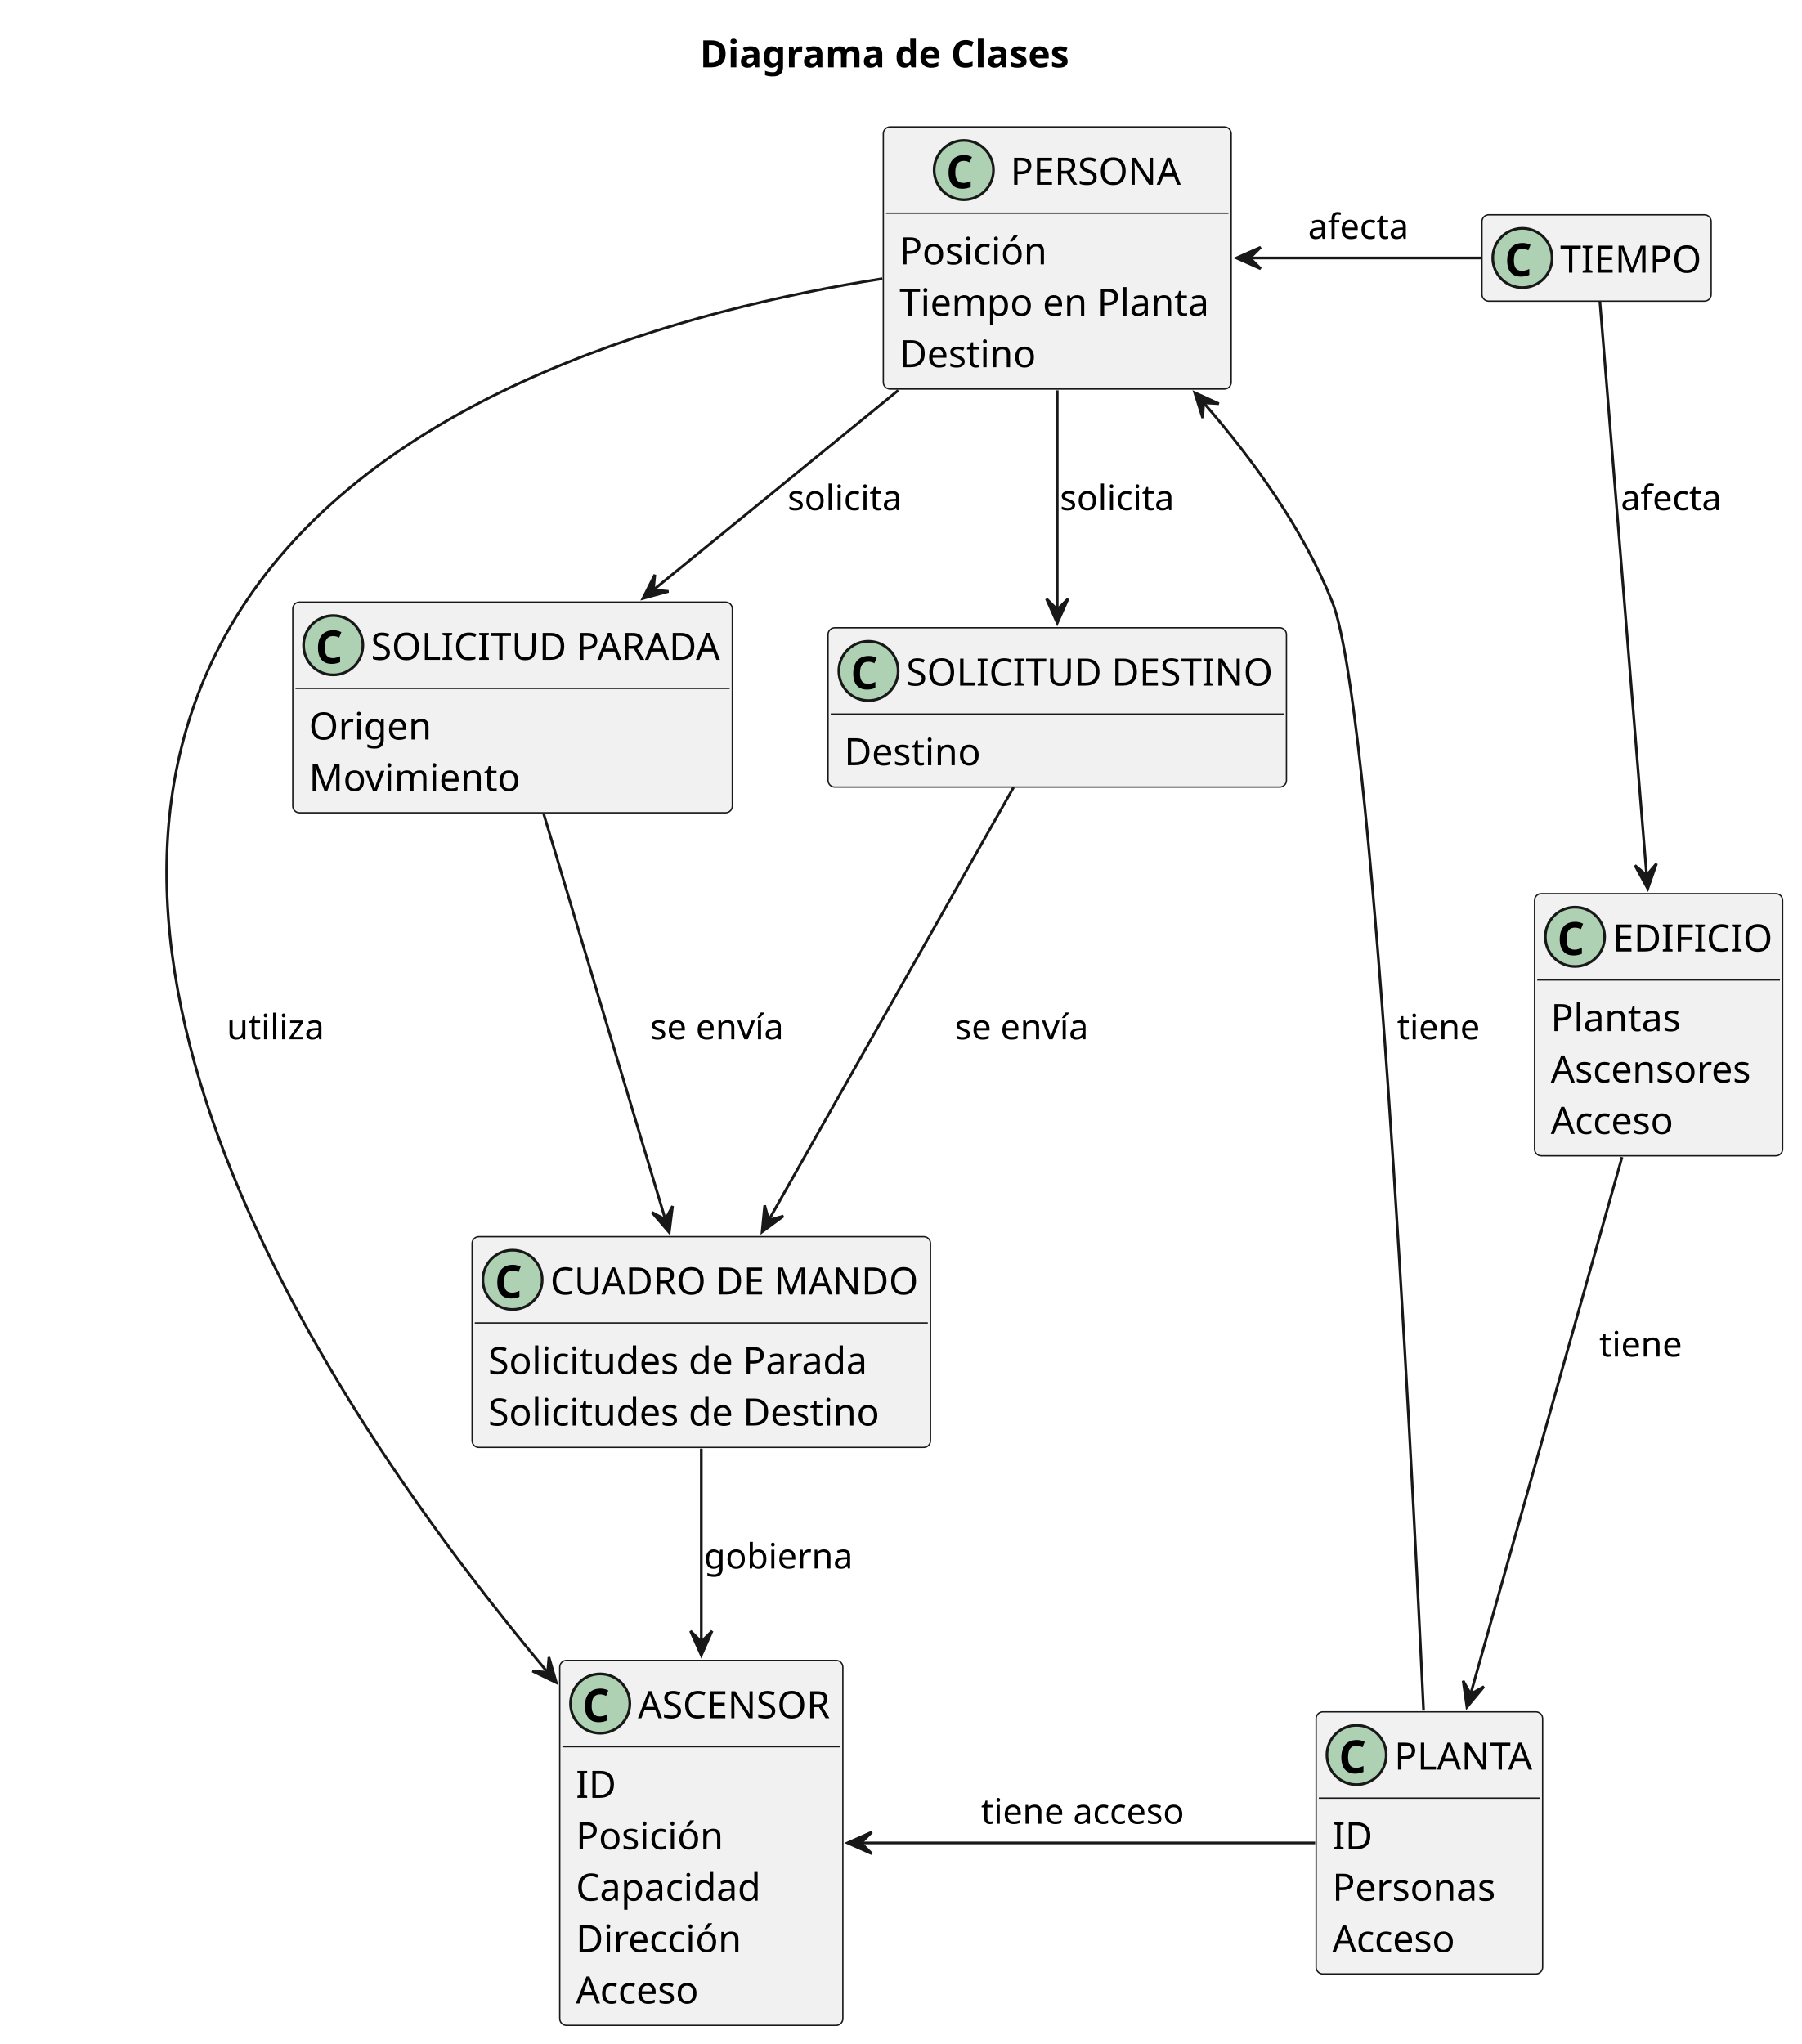
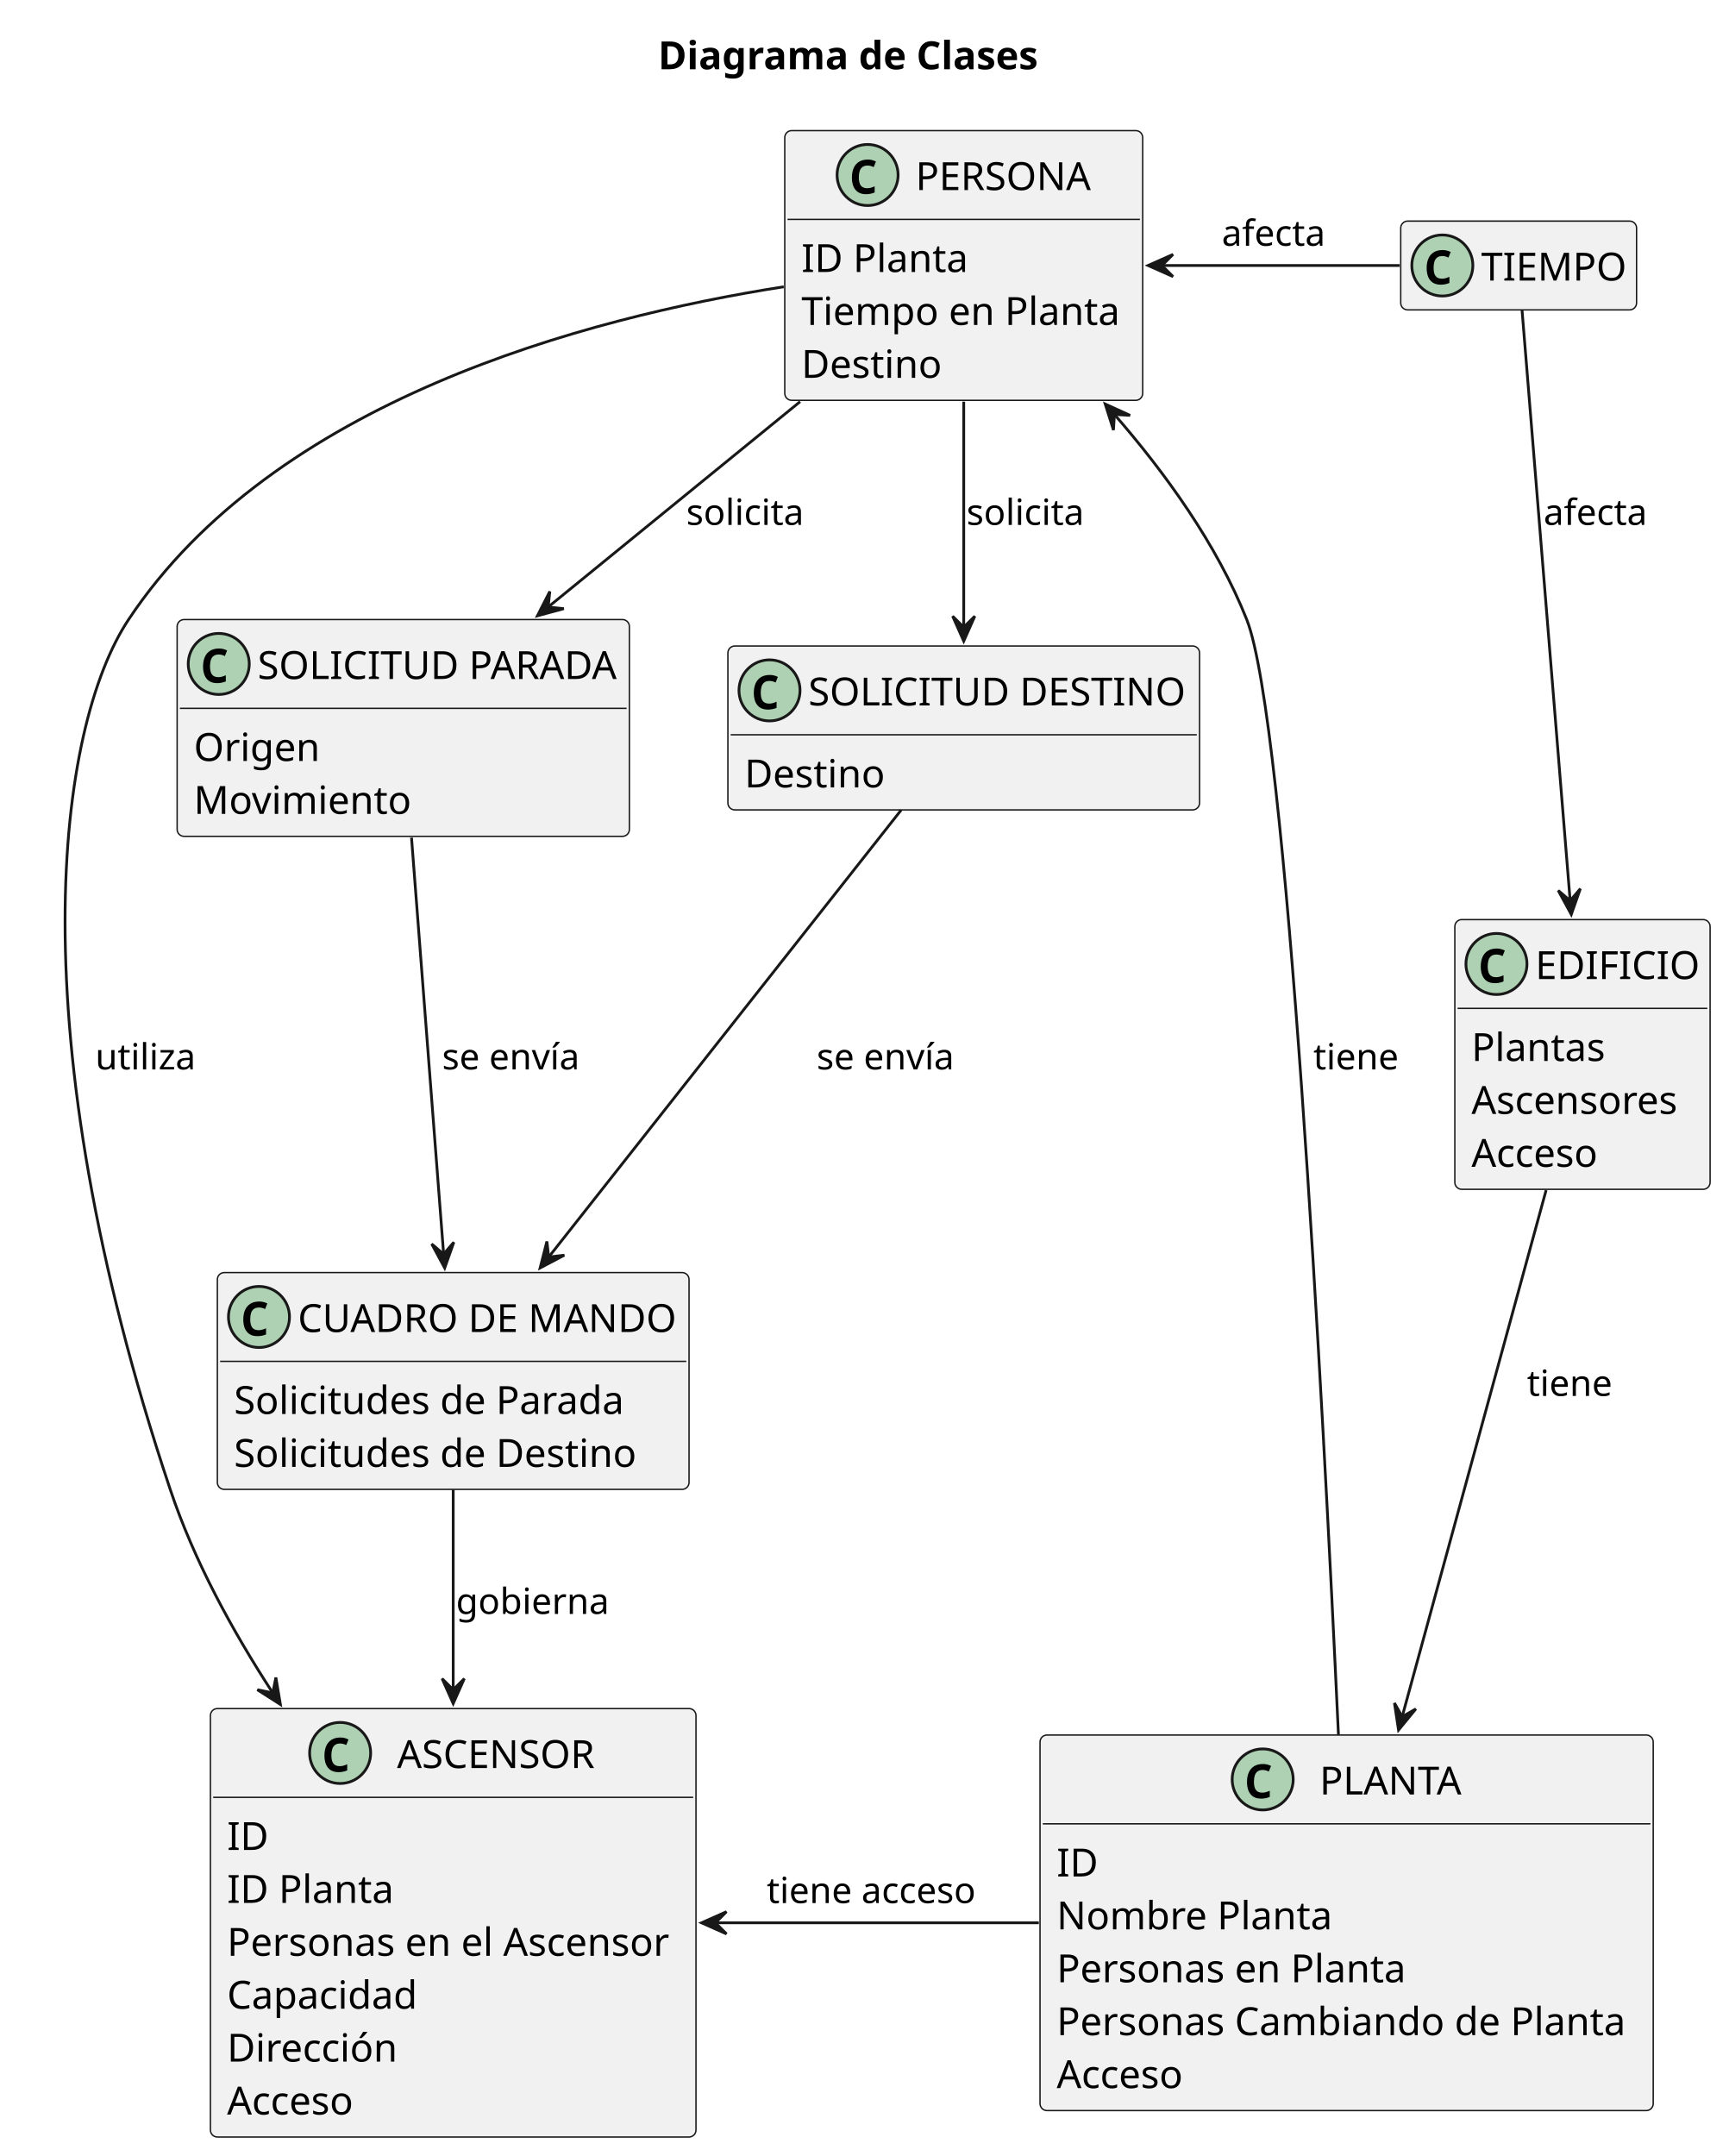
- <svg xmlns="http://www.w3.org/2000/svg" contentStyleType="text/css" height="758px" preserveAspectRatio="none" style="width:668px;height:758px;background:#FFFFFF;" version="1.1" viewBox="0 0 668 758" width="668px" zoomAndPan="magnify">
+ <svg xmlns="http://www.w3.org/2000/svg" contentStyleType="text/css" height="777px" preserveAspectRatio="none" style="width:623px;height:777px;background:#FFFFFF;" version="1.1" viewBox="0 0 623 777" width="623px" zoomAndPan="magnify">
  <defs />
  <g>
-     <rect fill="none" height="29.068" id="_title" style="stroke:none;stroke-width:1.0;" width="145" x="254.535" y="5" />
-     <text fill="#000000" font-family="sans-serif" font-size="14" font-weight="bold" lengthAdjust="spacing" textLength="135" x="259.535" y="24.966">Diagrama de Clases</text>
+     <rect fill="none" height="29.068" id="_title" style="stroke:none;stroke-width:1.0;" width="145" x="232.17" y="5" />
+     <text fill="#000000" font-family="sans-serif" font-size="14" font-weight="bold" lengthAdjust="spacing" textLength="135" x="237.17" y="24.966">Diagrama de Clases</text>
    <g id="elem_ASCENSOR">
-       <rect codeLine="10" fill="#F1F1F1" height="135.34" id="ASCENSOR" rx="2.5" ry="2.5" style="stroke:#181818;stroke-width:0.5;" width="105" x="207.57" y="615.748" />
-       <ellipse cx="222.57" cy="631.748" fill="#ADD1B2" rx="11" ry="11" style="stroke:#181818;stroke-width:1.0;" />
-       <path d="M222.039,638.67 Q220.289,638.67 219.148,637.935 Q218.023,637.185 217.461,635.842 Q216.914,634.482 216.914,632.685 Q216.914,630.654 217.57,629.201 Q218.226,627.748 219.507,626.967 Q220.789,626.185 222.664,626.185 Q223.554,626.185 224.226,626.373 Q224.898,626.545 225.586,626.889 L224.773,628.904 Q224.148,628.592 223.601,628.467 Q223.07,628.342 222.586,628.342 Q221.414,628.342 220.711,628.873 Q220.007,629.404 219.711,630.357 Q219.414,631.31 219.414,632.576 Q219.414,634.592 220.132,635.56 Q220.851,636.514 222.445,636.514 Q223.039,636.514 223.664,636.357 Q224.289,636.201 225.117,635.826 L225.117,638.045 Q224.382,638.357 223.586,638.514 Q222.804,638.67 222.039,638.67 Z " fill="#000000" />
-       <text fill="#000000" font-family="sans-serif" font-size="14" lengthAdjust="spacing" textLength="73" x="236.57" y="637.18">ASCENSOR</text>
-       <line style="stroke:#181818;stroke-width:0.5;" x1="208.57" x2="311.57" y1="647.748" y2="647.748" />
-       <text fill="#000000" font-family="sans-serif" font-size="14" lengthAdjust="spacing" textLength="15" x="213.57" y="666.714">ID</text>
-       <text fill="#000000" font-family="sans-serif" font-size="14" lengthAdjust="spacing" textLength="55" x="213.57" y="685.782">Posición</text>
-       <text fill="#000000" font-family="sans-serif" font-size="14" lengthAdjust="spacing" textLength="71" x="213.57" y="704.85">Capacidad</text>
-       <text fill="#000000" font-family="sans-serif" font-size="14" lengthAdjust="spacing" textLength="63" x="213.57" y="723.918">Dirección</text>
-       <text fill="#000000" font-family="sans-serif" font-size="14" lengthAdjust="spacing" textLength="46" x="213.57" y="742.986">Acceso</text>
+       <rect codeLine="10" fill="#F1F1F1" height="154.407" id="ASCENSOR" rx="2.5" ry="2.5" style="stroke:#181818;stroke-width:0.5;" width="175" x="75.84" y="615.748" />
+       <ellipse cx="122.59" cy="631.748" fill="#ADD1B2" rx="11" ry="11" style="stroke:#181818;stroke-width:1.0;" />
+       <path d="M122.059,638.67 Q120.309,638.67 119.168,637.935 Q118.043,637.185 117.481,635.842 Q116.934,634.482 116.934,632.685 Q116.934,630.654 117.59,629.201 Q118.246,627.748 119.528,626.967 Q120.809,626.185 122.684,626.185 Q123.574,626.185 124.246,626.373 Q124.918,626.545 125.606,626.889 L124.793,628.904 Q124.168,628.592 123.621,628.467 Q123.09,628.342 122.606,628.342 Q121.434,628.342 120.731,628.873 Q120.028,629.404 119.731,630.357 Q119.434,631.31 119.434,632.576 Q119.434,634.592 120.153,635.56 Q120.871,636.514 122.465,636.514 Q123.059,636.514 123.684,636.357 Q124.309,636.201 125.137,635.826 L125.137,638.045 Q124.403,638.357 123.606,638.514 Q122.824,638.67 122.059,638.67 Z " fill="#000000" />
+       <text fill="#000000" font-family="sans-serif" font-size="14" lengthAdjust="spacing" textLength="73" x="143.09" y="637.18">ASCENSOR</text>
+       <line style="stroke:#181818;stroke-width:0.5;" x1="76.84" x2="249.84" y1="647.748" y2="647.748" />
+       <text fill="#000000" font-family="sans-serif" font-size="14" lengthAdjust="spacing" textLength="15" x="81.84" y="666.714">ID</text>
+       <text fill="#000000" font-family="sans-serif" font-size="14" lengthAdjust="spacing" textLength="61" x="81.84" y="685.782">ID Planta</text>
+       <text fill="#000000" font-family="sans-serif" font-size="14" lengthAdjust="spacing" textLength="163" x="81.84" y="704.85">Personas en el Ascensor</text>
+       <text fill="#000000" font-family="sans-serif" font-size="14" lengthAdjust="spacing" textLength="71" x="81.84" y="723.918">Capacidad</text>
+       <text fill="#000000" font-family="sans-serif" font-size="14" lengthAdjust="spacing" textLength="63" x="81.84" y="742.986">Dirección</text>
+       <text fill="#000000" font-family="sans-serif" font-size="14" lengthAdjust="spacing" textLength="46" x="81.84" y="762.053">Acceso</text>
    </g>
    <g id="elem_PERSONA">
-       <rect codeLine="19" fill="#F1F1F1" height="97.204" id="PERSONA" rx="2.5" ry="2.5" style="stroke:#181818;stroke-width:0.5;" width="129" x="327.57" y="47.068" />
-       <ellipse cx="357.42" cy="63.068" fill="#ADD1B2" rx="11" ry="11" style="stroke:#181818;stroke-width:1.0;" />
-       <path d="M356.889,69.99 Q355.139,69.99 353.998,69.255 Q352.873,68.505 352.311,67.162 Q351.764,65.802 351.764,64.005 Q351.764,61.974 352.42,60.521 Q353.076,59.068 354.358,58.287 Q355.639,57.505 357.514,57.505 Q358.404,57.505 359.076,57.693 Q359.748,57.865 360.436,58.209 L359.623,60.224 Q358.998,59.912 358.451,59.787 Q357.92,59.662 357.436,59.662 Q356.264,59.662 355.561,60.193 Q354.858,60.724 354.561,61.677 Q354.264,62.63 354.264,63.896 Q354.264,65.912 354.983,66.88 Q355.701,67.834 357.295,67.834 Q357.889,67.834 358.514,67.677 Q359.139,67.521 359.967,67.146 L359.967,69.365 Q359.233,69.677 358.436,69.834 Q357.654,69.99 356.889,69.99 Z " fill="#000000" />
-       <text fill="#000000" font-family="sans-serif" font-size="14" lengthAdjust="spacing" textLength="64" x="374.72" y="68.5">PERSONA</text>
-       <line style="stroke:#181818;stroke-width:0.5;" x1="328.57" x2="455.57" y1="79.068" y2="79.068" />
-       <text fill="#000000" font-family="sans-serif" font-size="14" lengthAdjust="spacing" textLength="55" x="333.57" y="98.034">Posición</text>
-       <text fill="#000000" font-family="sans-serif" font-size="14" lengthAdjust="spacing" textLength="117" x="333.57" y="117.102">Tiempo en Planta</text>
-       <text fill="#000000" font-family="sans-serif" font-size="14" lengthAdjust="spacing" textLength="51" x="333.57" y="136.17">Destino</text>
+       <rect codeLine="20" fill="#F1F1F1" height="97.204" id="PERSONA" rx="2.5" ry="2.5" style="stroke:#181818;stroke-width:0.5;" width="129" x="282.84" y="47.068" />
+       <ellipse cx="312.69" cy="63.068" fill="#ADD1B2" rx="11" ry="11" style="stroke:#181818;stroke-width:1.0;" />
+       <path d="M312.159,69.99 Q310.409,69.99 309.268,69.255 Q308.143,68.505 307.581,67.162 Q307.034,65.802 307.034,64.005 Q307.034,61.974 307.69,60.521 Q308.346,59.068 309.627,58.287 Q310.909,57.505 312.784,57.505 Q313.674,57.505 314.346,57.693 Q315.018,57.865 315.706,58.209 L314.893,60.224 Q314.268,59.912 313.721,59.787 Q313.19,59.662 312.706,59.662 Q311.534,59.662 310.831,60.193 Q310.127,60.724 309.831,61.677 Q309.534,62.63 309.534,63.896 Q309.534,65.912 310.252,66.88 Q310.971,67.834 312.565,67.834 Q313.159,67.834 313.784,67.677 Q314.409,67.521 315.237,67.146 L315.237,69.365 Q314.502,69.677 313.706,69.834 Q312.924,69.99 312.159,69.99 Z " fill="#000000" />
+       <text fill="#000000" font-family="sans-serif" font-size="14" lengthAdjust="spacing" textLength="64" x="329.99" y="68.5">PERSONA</text>
+       <line style="stroke:#181818;stroke-width:0.5;" x1="283.84" x2="410.84" y1="79.068" y2="79.068" />
+       <text fill="#000000" font-family="sans-serif" font-size="14" lengthAdjust="spacing" textLength="61" x="288.84" y="98.034">ID Planta</text>
+       <text fill="#000000" font-family="sans-serif" font-size="14" lengthAdjust="spacing" textLength="117" x="288.84" y="117.102">Tiempo en Planta</text>
+       <text fill="#000000" font-family="sans-serif" font-size="14" lengthAdjust="spacing" textLength="51" x="288.84" y="136.17">Destino</text>
    </g>
    <g id="elem_CUADRO DE MANDO">
-       <rect codeLine="26" fill="#F1F1F1" height="78.136" id="CUADRO DE MANDO" rx="2.5" ry="2.5" style="stroke:#181818;stroke-width:0.5;" width="170" x="175.07" y="458.608" />
-       <ellipse cx="190.07" cy="474.608" fill="#ADD1B2" rx="11" ry="11" style="stroke:#181818;stroke-width:1.0;" />
-       <path d="M189.539,481.53 Q187.789,481.53 186.648,480.795 Q185.523,480.045 184.961,478.702 Q184.414,477.342 184.414,475.545 Q184.414,473.514 185.07,472.061 Q185.726,470.608 187.007,469.827 Q188.289,469.045 190.164,469.045 Q191.054,469.045 191.726,469.233 Q192.398,469.405 193.086,469.748 L192.273,471.764 Q191.648,471.452 191.101,471.327 Q190.57,471.202 190.086,471.202 Q188.914,471.202 188.211,471.733 Q187.507,472.264 187.211,473.217 Q186.914,474.17 186.914,475.436 Q186.914,477.452 187.632,478.42 Q188.351,479.373 189.945,479.373 Q190.539,479.373 191.164,479.217 Q191.789,479.061 192.617,478.686 L192.617,480.905 Q191.882,481.217 191.086,481.373 Q190.304,481.53 189.539,481.53 Z " fill="#000000" />
-       <text fill="#000000" font-family="sans-serif" font-size="14" lengthAdjust="spacing" textLength="138" x="204.07" y="480.04">CUADRO DE MANDO</text>
-       <line style="stroke:#181818;stroke-width:0.5;" x1="176.07" x2="344.07" y1="490.608" y2="490.608" />
-       <text fill="#000000" font-family="sans-serif" font-size="14" lengthAdjust="spacing" textLength="145" x="181.07" y="509.574">Solicitudes de Parada</text>
-       <text fill="#000000" font-family="sans-serif" font-size="14" lengthAdjust="spacing" textLength="149" x="181.07" y="528.642">Solicitudes de Destino</text>
+       <rect codeLine="27" fill="#F1F1F1" height="78.136" id="CUADRO DE MANDO" rx="2.5" ry="2.5" style="stroke:#181818;stroke-width:0.5;" width="170" x="78.34" y="458.618" />
+       <ellipse cx="93.34" cy="474.618" fill="#ADD1B2" rx="11" ry="11" style="stroke:#181818;stroke-width:1.0;" />
+       <path d="M92.809,481.54 Q91.059,481.54 89.918,480.805 Q88.793,480.055 88.231,478.712 Q87.684,477.352 87.684,475.555 Q87.684,473.524 88.34,472.071 Q88.996,470.618 90.278,469.837 Q91.559,469.055 93.434,469.055 Q94.324,469.055 94.996,469.243 Q95.668,469.415 96.356,469.759 L95.543,471.774 Q94.918,471.462 94.371,471.337 Q93.84,471.212 93.356,471.212 Q92.184,471.212 91.481,471.743 Q90.778,472.274 90.481,473.227 Q90.184,474.18 90.184,475.446 Q90.184,477.462 90.903,478.43 Q91.621,479.384 93.215,479.384 Q93.809,479.384 94.434,479.227 Q95.059,479.071 95.887,478.696 L95.887,480.915 Q95.153,481.227 94.356,481.384 Q93.574,481.54 92.809,481.54 Z " fill="#000000" />
+       <text fill="#000000" font-family="sans-serif" font-size="14" lengthAdjust="spacing" textLength="138" x="107.34" y="480.05">CUADRO DE MANDO</text>
+       <line style="stroke:#181818;stroke-width:0.5;" x1="79.34" x2="247.34" y1="490.618" y2="490.618" />
+       <text fill="#000000" font-family="sans-serif" font-size="14" lengthAdjust="spacing" textLength="145" x="84.34" y="509.584">Solicitudes de Parada</text>
+       <text fill="#000000" font-family="sans-serif" font-size="14" lengthAdjust="spacing" textLength="149" x="84.34" y="528.652">Solicitudes de Destino</text>
    </g>
    <g id="elem_PLANTA">
-       <rect codeLine="32" fill="#F1F1F1" height="97.204" id="PLANTA" rx="2.5" ry="2.5" style="stroke:#181818;stroke-width:0.5;" width="84" x="488.07" y="634.818" />
-       <ellipse cx="503.07" cy="650.818" fill="#ADD1B2" rx="11" ry="11" style="stroke:#181818;stroke-width:1.0;" />
-       <path d="M502.539,657.74 Q500.789,657.74 499.648,657.005 Q498.523,656.255 497.961,654.912 Q497.414,653.552 497.414,651.755 Q497.414,649.724 498.07,648.271 Q498.726,646.818 500.007,646.037 Q501.289,645.255 503.164,645.255 Q504.054,645.255 504.726,645.443 Q505.398,645.615 506.086,645.958 L505.273,647.974 Q504.648,647.662 504.101,647.537 Q503.57,647.412 503.086,647.412 Q501.914,647.412 501.211,647.943 Q500.507,648.474 500.211,649.427 Q499.914,650.38 499.914,651.646 Q499.914,653.662 500.632,654.63 Q501.351,655.583 502.945,655.583 Q503.539,655.583 504.164,655.427 Q504.789,655.271 505.617,654.896 L505.617,657.115 Q504.882,657.427 504.086,657.583 Q503.304,657.74 502.539,657.74 Z " fill="#000000" />
-       <text fill="#000000" font-family="sans-serif" font-size="14" lengthAdjust="spacing" textLength="52" x="517.07" y="656.25">PLANTA</text>
-       <line style="stroke:#181818;stroke-width:0.5;" x1="489.07" x2="571.07" y1="666.818" y2="666.818" />
-       <text fill="#000000" font-family="sans-serif" font-size="14" lengthAdjust="spacing" textLength="15" x="494.07" y="685.784">ID</text>
-       <text fill="#000000" font-family="sans-serif" font-size="14" lengthAdjust="spacing" textLength="61" x="494.07" y="704.852">Personas</text>
-       <text fill="#000000" font-family="sans-serif" font-size="14" lengthAdjust="spacing" textLength="46" x="494.07" y="723.92">Acceso</text>
+       <rect codeLine="33" fill="#F1F1F1" height="135.34" id="PLANTA" rx="2.5" ry="2.5" style="stroke:#181818;stroke-width:0.5;" width="221" x="374.84" y="625.288" />
+       <ellipse cx="455.09" cy="641.288" fill="#ADD1B2" rx="11" ry="11" style="stroke:#181818;stroke-width:1.0;" />
+       <path d="M454.559,648.21 Q452.809,648.21 451.668,647.475 Q450.543,646.725 449.981,645.382 Q449.434,644.022 449.434,642.225 Q449.434,640.194 450.09,638.741 Q450.746,637.288 452.027,636.507 Q453.309,635.725 455.184,635.725 Q456.074,635.725 456.746,635.913 Q457.418,636.085 458.106,636.428 L457.293,638.444 Q456.668,638.132 456.121,638.007 Q455.59,637.882 455.106,637.882 Q453.934,637.882 453.231,638.413 Q452.527,638.944 452.231,639.897 Q451.934,640.85 451.934,642.116 Q451.934,644.132 452.652,645.1 Q453.371,646.053 454.965,646.053 Q455.559,646.053 456.184,645.897 Q456.809,645.741 457.637,645.366 L457.637,647.585 Q456.902,647.897 456.106,648.053 Q455.324,648.21 454.559,648.21 Z " fill="#000000" />
+       <text fill="#000000" font-family="sans-serif" font-size="14" lengthAdjust="spacing" textLength="52" x="475.59" y="646.72">PLANTA</text>
+       <line style="stroke:#181818;stroke-width:0.5;" x1="375.84" x2="594.84" y1="657.288" y2="657.288" />
+       <text fill="#000000" font-family="sans-serif" font-size="14" lengthAdjust="spacing" textLength="15" x="380.84" y="676.254">ID</text>
+       <text fill="#000000" font-family="sans-serif" font-size="14" lengthAdjust="spacing" textLength="101" x="380.84" y="695.322">Nombre Planta</text>
+       <text fill="#000000" font-family="sans-serif" font-size="14" lengthAdjust="spacing" textLength="128" x="380.84" y="714.39">Personas en Planta</text>
+       <text fill="#000000" font-family="sans-serif" font-size="14" lengthAdjust="spacing" textLength="209" x="380.84" y="733.458">Personas Cambiando de Planta</text>
+       <text fill="#000000" font-family="sans-serif" font-size="14" lengthAdjust="spacing" textLength="46" x="380.84" y="752.525">Acceso</text>
    </g>
    <g id="elem_EDIFICIO">
-       <rect codeLine="39" fill="#F1F1F1" height="97.204" id="EDIFICIO" rx="2.5" ry="2.5" style="stroke:#181818;stroke-width:0.5;" width="92" x="569.07" y="331.408" />
-       <ellipse cx="584.07" cy="347.408" fill="#ADD1B2" rx="11" ry="11" style="stroke:#181818;stroke-width:1.0;" />
-       <path d="M583.539,354.33 Q581.789,354.33 580.648,353.595 Q579.523,352.845 578.961,351.502 Q578.414,350.142 578.414,348.345 Q578.414,346.314 579.07,344.861 Q579.726,343.408 581.008,342.627 Q582.289,341.845 584.164,341.845 Q585.054,341.845 585.726,342.033 Q586.398,342.205 587.086,342.548 L586.273,344.564 Q585.648,344.252 585.101,344.127 Q584.57,344.002 584.086,344.002 Q582.914,344.002 582.211,344.533 Q581.508,345.064 581.211,346.017 Q580.914,346.97 580.914,348.236 Q580.914,350.252 581.633,351.22 Q582.351,352.173 583.945,352.173 Q584.539,352.173 585.164,352.017 Q585.789,351.861 586.617,351.486 L586.617,353.705 Q585.883,354.017 585.086,354.173 Q584.304,354.33 583.539,354.33 Z " fill="#000000" />
-       <text fill="#000000" font-family="sans-serif" font-size="14" lengthAdjust="spacing" textLength="60" x="598.07" y="352.84">EDIFICIO</text>
-       <line style="stroke:#181818;stroke-width:0.5;" x1="570.07" x2="660.07" y1="363.408" y2="363.408" />
-       <text fill="#000000" font-family="sans-serif" font-size="14" lengthAdjust="spacing" textLength="49" x="575.07" y="382.374">Plantas</text>
-       <text fill="#000000" font-family="sans-serif" font-size="14" lengthAdjust="spacing" textLength="76" x="575.07" y="401.442">Ascensores</text>
-       <text fill="#000000" font-family="sans-serif" font-size="14" lengthAdjust="spacing" textLength="46" x="575.07" y="420.51">Acceso</text>
+       <rect codeLine="42" fill="#F1F1F1" height="97.204" id="EDIFICIO" rx="2.5" ry="2.5" style="stroke:#181818;stroke-width:0.5;" width="92" x="524.34" y="331.408" />
+       <ellipse cx="539.34" cy="347.408" fill="#ADD1B2" rx="11" ry="11" style="stroke:#181818;stroke-width:1.0;" />
+       <path d="M538.809,354.33 Q537.059,354.33 535.918,353.595 Q534.793,352.845 534.231,351.502 Q533.684,350.142 533.684,348.345 Q533.684,346.314 534.34,344.861 Q534.996,343.408 536.278,342.627 Q537.559,341.845 539.434,341.845 Q540.324,341.845 540.996,342.033 Q541.668,342.205 542.356,342.548 L541.543,344.564 Q540.918,344.252 540.371,344.127 Q539.84,344.002 539.356,344.002 Q538.184,344.002 537.481,344.533 Q536.778,345.064 536.481,346.017 Q536.184,346.97 536.184,348.236 Q536.184,350.252 536.903,351.22 Q537.621,352.173 539.215,352.173 Q539.809,352.173 540.434,352.017 Q541.059,351.861 541.887,351.486 L541.887,353.705 Q541.153,354.017 540.356,354.173 Q539.574,354.33 538.809,354.33 Z " fill="#000000" />
+       <text fill="#000000" font-family="sans-serif" font-size="14" lengthAdjust="spacing" textLength="60" x="553.34" y="352.84">EDIFICIO</text>
+       <line style="stroke:#181818;stroke-width:0.5;" x1="525.34" x2="615.34" y1="363.408" y2="363.408" />
+       <text fill="#000000" font-family="sans-serif" font-size="14" lengthAdjust="spacing" textLength="49" x="530.34" y="382.374">Plantas</text>
+       <text fill="#000000" font-family="sans-serif" font-size="14" lengthAdjust="spacing" textLength="76" x="530.34" y="401.442">Ascensores</text>
+       <text fill="#000000" font-family="sans-serif" font-size="14" lengthAdjust="spacing" textLength="46" x="530.34" y="420.51">Acceso</text>
    </g>
    <g id="elem_TIEMPO">
-       <rect codeLine="46" fill="#F1F1F1" height="32" id="TIEMPO" rx="2.5" ry="2.5" style="stroke:#181818;stroke-width:0.5;" width="85" x="549.57" y="79.668" />
-       <ellipse cx="564.57" cy="95.668" fill="#ADD1B2" rx="11" ry="11" style="stroke:#181818;stroke-width:1.0;" />
-       <path d="M564.039,102.59 Q562.289,102.59 561.148,101.855 Q560.023,101.105 559.461,99.762 Q558.914,98.402 558.914,96.605 Q558.914,94.574 559.57,93.121 Q560.226,91.668 561.508,90.887 Q562.789,90.105 564.664,90.105 Q565.554,90.105 566.226,90.293 Q566.898,90.465 567.586,90.808 L566.773,92.824 Q566.148,92.512 565.601,92.387 Q565.07,92.262 564.586,92.262 Q563.414,92.262 562.711,92.793 Q562.008,93.324 561.711,94.277 Q561.414,95.23 561.414,96.496 Q561.414,98.512 562.133,99.48 Q562.851,100.433 564.445,100.433 Q565.039,100.433 565.664,100.277 Q566.289,100.121 567.117,99.746 L567.117,101.965 Q566.383,102.277 565.586,102.433 Q564.804,102.59 564.039,102.59 Z " fill="#000000" />
-       <text fill="#000000" font-family="sans-serif" font-size="14" lengthAdjust="spacing" textLength="53" x="578.57" y="101.1">TIEMPO</text>
+       <rect codeLine="49" fill="#F1F1F1" height="32" id="TIEMPO" rx="2.5" ry="2.5" style="stroke:#181818;stroke-width:0.5;" width="85" x="504.84" y="79.678" />
+       <ellipse cx="519.84" cy="95.678" fill="#ADD1B2" rx="11" ry="11" style="stroke:#181818;stroke-width:1.0;" />
+       <path d="M519.309,102.6 Q517.559,102.6 516.418,101.865 Q515.293,101.115 514.731,99.772 Q514.184,98.412 514.184,96.615 Q514.184,94.584 514.84,93.131 Q515.496,91.678 516.778,90.897 Q518.059,90.115 519.934,90.115 Q520.824,90.115 521.496,90.303 Q522.168,90.475 522.856,90.819 L522.043,92.834 Q521.418,92.522 520.871,92.397 Q520.34,92.272 519.856,92.272 Q518.684,92.272 517.981,92.803 Q517.278,93.334 516.981,94.287 Q516.684,95.24 516.684,96.506 Q516.684,98.522 517.403,99.49 Q518.121,100.444 519.715,100.444 Q520.309,100.444 520.934,100.287 Q521.559,100.131 522.387,99.756 L522.387,101.975 Q521.653,102.287 520.856,102.444 Q520.074,102.6 519.309,102.6 Z " fill="#000000" />
+       <text fill="#000000" font-family="sans-serif" font-size="14" lengthAdjust="spacing" textLength="53" x="533.84" y="101.11">TIEMPO</text>
    </g>
    <g id="elem_SOLICITUD PARADA">
-       <rect codeLine="51" fill="#F1F1F1" height="78.136" id="SOLICITUD PARADA" rx="2.5" ry="2.5" style="stroke:#181818;stroke-width:0.5;" width="163" x="108.57" y="223.278" />
-       <ellipse cx="123.57" cy="239.278" fill="#ADD1B2" rx="11" ry="11" style="stroke:#181818;stroke-width:1.0;" />
-       <path d="M123.039,246.2 Q121.289,246.2 120.148,245.465 Q119.023,244.715 118.461,243.372 Q117.914,242.012 117.914,240.215 Q117.914,238.184 118.57,236.731 Q119.226,235.278 120.507,234.497 Q121.789,233.715 123.664,233.715 Q124.554,233.715 125.226,233.903 Q125.898,234.075 126.586,234.418 L125.773,236.434 Q125.148,236.122 124.601,235.997 Q124.07,235.872 123.586,235.872 Q122.414,235.872 121.711,236.403 Q121.007,236.934 120.711,237.887 Q120.414,238.84 120.414,240.106 Q120.414,242.122 121.132,243.09 Q121.851,244.043 123.445,244.043 Q124.039,244.043 124.664,243.887 Q125.289,243.731 126.117,243.356 L126.117,245.575 Q125.382,245.887 124.586,246.043 Q123.804,246.2 123.039,246.2 Z " fill="#000000" />
-       <text fill="#000000" font-family="sans-serif" font-size="14" lengthAdjust="spacing" textLength="131" x="137.57" y="244.71">SOLICITUD PARADA</text>
-       <line style="stroke:#181818;stroke-width:0.5;" x1="109.57" x2="270.57" y1="255.278" y2="255.278" />
-       <text fill="#000000" font-family="sans-serif" font-size="14" lengthAdjust="spacing" textLength="47" x="114.57" y="274.244">Origen</text>
-       <text fill="#000000" font-family="sans-serif" font-size="14" lengthAdjust="spacing" textLength="79" x="114.57" y="293.312">Movimiento</text>
+       <rect codeLine="54" fill="#F1F1F1" height="78.136" id="SOLICITUD PARADA" rx="2.5" ry="2.5" style="stroke:#181818;stroke-width:0.5;" width="163" x="63.84" y="223.278" />
+       <ellipse cx="78.84" cy="239.278" fill="#ADD1B2" rx="11" ry="11" style="stroke:#181818;stroke-width:1.0;" />
+       <path d="M78.309,246.2 Q76.559,246.2 75.418,245.465 Q74.293,244.715 73.731,243.372 Q73.184,242.012 73.184,240.215 Q73.184,238.184 73.84,236.731 Q74.496,235.278 75.778,234.497 Q77.059,233.715 78.934,233.715 Q79.824,233.715 80.496,233.903 Q81.168,234.075 81.856,234.418 L81.043,236.434 Q80.418,236.122 79.871,235.997 Q79.34,235.872 78.856,235.872 Q77.684,235.872 76.981,236.403 Q76.278,236.934 75.981,237.887 Q75.684,238.84 75.684,240.106 Q75.684,242.122 76.403,243.09 Q77.121,244.043 78.715,244.043 Q79.309,244.043 79.934,243.887 Q80.559,243.731 81.387,243.356 L81.387,245.575 Q80.653,245.887 79.856,246.043 Q79.074,246.2 78.309,246.2 Z " fill="#000000" />
+       <text fill="#000000" font-family="sans-serif" font-size="14" lengthAdjust="spacing" textLength="131" x="92.84" y="244.71">SOLICITUD PARADA</text>
+       <line style="stroke:#181818;stroke-width:0.5;" x1="64.84" x2="225.84" y1="255.278" y2="255.278" />
+       <text fill="#000000" font-family="sans-serif" font-size="14" lengthAdjust="spacing" textLength="47" x="69.84" y="274.244">Origen</text>
+       <text fill="#000000" font-family="sans-serif" font-size="14" lengthAdjust="spacing" textLength="79" x="69.84" y="293.312">Movimiento</text>
    </g>
    <g id="elem_SOLICITUD DESTINO">
-       <rect codeLine="57" fill="#F1F1F1" height="59.068" id="SOLICITUD DESTINO" rx="2.5" ry="2.5" style="stroke:#181818;stroke-width:0.5;" width="170" x="307.07" y="232.808" />
-       <ellipse cx="322.07" cy="248.808" fill="#ADD1B2" rx="11" ry="11" style="stroke:#181818;stroke-width:1.0;" />
-       <path d="M321.539,255.73 Q319.789,255.73 318.648,254.995 Q317.523,254.245 316.961,252.902 Q316.414,251.542 316.414,249.745 Q316.414,247.714 317.07,246.261 Q317.726,244.808 319.007,244.027 Q320.289,243.245 322.164,243.245 Q323.054,243.245 323.726,243.433 Q324.398,243.605 325.086,243.948 L324.273,245.964 Q323.648,245.652 323.101,245.527 Q322.57,245.402 322.086,245.402 Q320.914,245.402 320.211,245.933 Q319.507,246.464 319.211,247.417 Q318.914,248.37 318.914,249.636 Q318.914,251.652 319.632,252.62 Q320.351,253.573 321.945,253.573 Q322.539,253.573 323.164,253.417 Q323.789,253.261 324.617,252.886 L324.617,255.105 Q323.882,255.417 323.086,255.573 Q322.304,255.73 321.539,255.73 Z " fill="#000000" />
-       <text fill="#000000" font-family="sans-serif" font-size="14" lengthAdjust="spacing" textLength="138" x="336.07" y="254.24">SOLICITUD DESTINO</text>
-       <line style="stroke:#181818;stroke-width:0.5;" x1="308.07" x2="476.07" y1="264.808" y2="264.808" />
-       <text fill="#000000" font-family="sans-serif" font-size="14" lengthAdjust="spacing" textLength="51" x="313.07" y="283.774">Destino</text>
+       <rect codeLine="60" fill="#F1F1F1" height="59.068" id="SOLICITUD DESTINO" rx="2.5" ry="2.5" style="stroke:#181818;stroke-width:0.5;" width="170" x="262.34" y="232.808" />
+       <ellipse cx="277.34" cy="248.808" fill="#ADD1B2" rx="11" ry="11" style="stroke:#181818;stroke-width:1.0;" />
+       <path d="M276.809,255.73 Q275.059,255.73 273.918,254.995 Q272.793,254.245 272.231,252.902 Q271.684,251.542 271.684,249.745 Q271.684,247.714 272.34,246.261 Q272.996,244.808 274.277,244.027 Q275.559,243.245 277.434,243.245 Q278.324,243.245 278.996,243.433 Q279.668,243.605 280.356,243.948 L279.543,245.964 Q278.918,245.652 278.371,245.527 Q277.84,245.402 277.356,245.402 Q276.184,245.402 275.481,245.933 Q274.777,246.464 274.481,247.417 Q274.184,248.37 274.184,249.636 Q274.184,251.652 274.902,252.62 Q275.621,253.573 277.215,253.573 Q277.809,253.573 278.434,253.417 Q279.059,253.261 279.887,252.886 L279.887,255.105 Q279.152,255.417 278.356,255.573 Q277.574,255.73 276.809,255.73 Z " fill="#000000" />
+       <text fill="#000000" font-family="sans-serif" font-size="14" lengthAdjust="spacing" textLength="138" x="291.34" y="254.24">SOLICITUD DESTINO</text>
+       <line style="stroke:#181818;stroke-width:0.5;" x1="263.34" x2="431.34" y1="264.808" y2="264.808" />
+       <text fill="#000000" font-family="sans-serif" font-size="14" lengthAdjust="spacing" textLength="51" x="268.34" y="283.774">Destino</text>
    </g>
    <g id="link_EDIFICIO_PLANTA">
-       <path codeLine="63" d="M601.51,429.098 C586.18,483.468 561.28,571.748 545.3,628.428 " fill="none" id="EDIFICIO-to-PLANTA" style="stroke:#181818;stroke-width:1.0;" />
-       <polygon fill="#181818" points="544,633.038,550.292,625.461,545.357,628.226,542.592,623.29,544,633.038" style="stroke:#181818;stroke-width:1.0;" />
-       <text fill="#000000" font-family="sans-serif" font-size="13" lengthAdjust="spacing" textLength="30" x="593.07" y="503.075">tiene</text>
+       <path codeLine="66" d="M557.24,428.918 C543.37,479.648 521.31,560.338 505.28,618.978 " fill="none" id="EDIFICIO-to-PLANTA" style="stroke:#181818;stroke-width:1.0;" />
+       <polygon fill="#181818" points="504.05,623.488,510.294,615.872,505.376,618.667,502.581,613.749,504.05,623.488" style="stroke:#181818;stroke-width:1.0;" />
+       <text fill="#000000" font-family="sans-serif" font-size="13" lengthAdjust="spacing" textLength="30" x="550.34" y="503.075">tiene</text>
    </g>
    <g id="link_PLANTA_PERSONA">
-       <path codeLine="64" d="M527.91,634.348 C522.74,524.318 508.97,260.748 494.07,223.278 C483.32,196.208 464.66,170.388 446.22,149.208 " fill="none" id="PLANTA-to-PERSONA" style="stroke:#181818;stroke-width:1.0;" />
-       <polygon fill="#181818" points="443.04,145.618,446.012,155.008,446.355,149.361,452.001,149.704,443.04,145.618" style="stroke:#181818;stroke-width:1.0;" />
-       <text fill="#000000" font-family="sans-serif" font-size="13" lengthAdjust="spacing" textLength="30" x="518.07" y="385.405">tiene</text>
+       <path codeLine="67" d="M482.39,625.078 C476.77,504.478 463.75,259.638 449.34,223.278 C438.6,196.198 419.95,170.378 401.5,149.198 " fill="none" id="PLANTA-to-PERSONA" style="stroke:#181818;stroke-width:1.0;" />
+       <polygon fill="#181818" points="398.33,145.608,401.302,154.998,401.645,149.351,407.291,149.694,398.33,145.608" style="stroke:#181818;stroke-width:1.0;" />
+       <text fill="#000000" font-family="sans-serif" font-size="13" lengthAdjust="spacing" textLength="30" x="473.34" y="385.405">tiene</text>
    </g>
    <g id="link_ASCENSOR_PLANTA">
-       <path codeLine="65" d="M319.19,683.418 C370.11,683.418 442.36,683.418 487.7,683.418 " fill="none" id="ASCENSOR-backto-PLANTA" style="stroke:#181818;stroke-width:1.0;" />
-       <polygon fill="#181818" points="314.29,683.418,323.29,687.418,319.29,683.418,323.29,679.418,314.29,683.418" style="stroke:#181818;stroke-width:1.0;" />
-       <text fill="#000000" font-family="sans-serif" font-size="13" lengthAdjust="spacing" textLength="73" x="363.82" y="676.315">tiene acceso</text>
+       <path codeLine="68" d="M257.61,692.958 C294.2,692.958 336.38,692.958 374.41,692.958 " fill="none" id="ASCENSOR-backto-PLANTA" style="stroke:#181818;stroke-width:1.0;" />
+       <polygon fill="#181818" points="252.84,692.958,261.84,696.958,257.84,692.958,261.84,688.958,252.84,692.958" style="stroke:#181818;stroke-width:1.0;" />
+       <text fill="#000000" font-family="sans-serif" font-size="13" lengthAdjust="spacing" textLength="73" x="276.34" y="685.855">tiene acceso</text>
    </g>
    <g id="link_PERSONA_ASCENSOR">
-       <path codeLine="66" d="M327.22,103.338 C255.59,114.568 143.46,144.408 91.07,223.278 C6,351.348 125.73,527.858 203.17,620.278 " fill="none" id="PERSONA-to-ASCENSOR" style="stroke:#181818;stroke-width:1.0;" />
-       <polygon fill="#181818" points="206.31,623.998,203.566,614.539,203.087,620.176,197.45,619.696,206.31,623.998" style="stroke:#181818;stroke-width:1.0;" />
-       <text fill="#000000" font-family="sans-serif" font-size="13" lengthAdjust="spacing" textLength="35" x="84.07" y="385.405">utiliza</text>
+       <path codeLine="69" d="M282.48,103.348 C210.85,114.568 98.72,144.418 46.34,223.278 C20.64,261.958 6,371.188 61.34,536.748 C69.85,562.228 83.63,587.568 98.34,610.148 " fill="none" id="PERSONA-to-ASCENSOR" style="stroke:#181818;stroke-width:1.0;" />
+       <polygon fill="#181818" points="101.06,614.268,99.434,604.554,98.303,610.097,92.76,608.965,101.06,614.268" style="stroke:#181818;stroke-width:1.0;" />
+       <text fill="#000000" font-family="sans-serif" font-size="13" lengthAdjust="spacing" textLength="35" x="34.34" y="385.405">utiliza</text>
    </g>
    <g id="link_PERSONA_SOLICITUD PARADA">
-       <path codeLine="68" d="M333.1,144.748 C304.26,168.258 269.85,196.308 242.02,218.998 " fill="none" id="PERSONA-to-SOLICITUD PARADA" style="stroke:#181818;stroke-width:1.0;" />
-       <polygon fill="#181818" points="238.42,221.928,247.917,219.319,242.288,218.759,242.847,213.13,238.42,221.928" style="stroke:#181818;stroke-width:1.0;" />
-       <text fill="#000000" font-family="sans-serif" font-size="13" lengthAdjust="spacing" textLength="41" x="292.07" y="189.175">solicita</text>
+       <path codeLine="71" d="M288.37,144.748 C259.52,168.258 225.12,196.308 197.28,218.998 " fill="none" id="PERSONA-to-SOLICITUD PARADA" style="stroke:#181818;stroke-width:1.0;" />
+       <polygon fill="#181818" points="193.69,221.928,203.197,219.357,197.571,218.775,198.153,213.148,193.69,221.928" style="stroke:#181818;stroke-width:1.0;" />
+       <text fill="#000000" font-family="sans-serif" font-size="13" lengthAdjust="spacing" textLength="41" x="247.34" y="189.175">solicita</text>
    </g>
    <g id="link_PERSONA_SOLICITUD DESTINO">
-       <path codeLine="69" d="M392.07,144.748 C392.07,170.778 392.07,202.368 392.07,226.098 " fill="none" id="PERSONA-to-SOLICITUD DESTINO" style="stroke:#181818;stroke-width:1.0;" />
-       <polygon fill="#181818" points="392.07,231.058,396.07,222.058,392.07,226.058,388.07,222.058,392.07,231.058" style="stroke:#181818;stroke-width:1.0;" />
-       <text fill="#000000" font-family="sans-serif" font-size="13" lengthAdjust="spacing" textLength="41" x="393.07" y="189.175">solicita</text>
+       <path codeLine="72" d="M347.34,144.748 C347.34,170.778 347.34,202.368 347.34,226.098 " fill="none" id="PERSONA-to-SOLICITUD DESTINO" style="stroke:#181818;stroke-width:1.0;" />
+       <polygon fill="#181818" points="347.34,231.058,351.34,222.058,347.34,226.058,343.34,222.058,347.34,231.058" style="stroke:#181818;stroke-width:1.0;" />
+       <text fill="#000000" font-family="sans-serif" font-size="13" lengthAdjust="spacing" textLength="41" x="348.34" y="189.175">solicita</text>
    </g>
    <g id="link_CUADRO DE MANDO_ASCENSOR">
-       <path codeLine="70" d="M260.07,537.198 C260.07,558.058 260.07,584.528 260.07,609.138 " fill="none" id="CUADRO DE MANDO-to-ASCENSOR" style="stroke:#181818;stroke-width:1.0;" />
-       <polygon fill="#181818" points="260.07,613.838,264.07,604.838,260.07,608.838,256.07,604.838,260.07,613.838" style="stroke:#181818;stroke-width:1.0;" />
-       <text fill="#000000" font-family="sans-serif" font-size="13" lengthAdjust="spacing" textLength="54" x="261.07" y="581.645">gobierna</text>
+       <path codeLine="73" d="M163.34,536.868 C163.34,557.558 163.34,583.968 163.34,609.108 " fill="none" id="CUADRO DE MANDO-to-ASCENSOR" style="stroke:#181818;stroke-width:1.0;" />
+       <polygon fill="#181818" points="163.34,613.958,167.34,604.958,163.34,608.958,159.34,604.958,163.34,613.958" style="stroke:#181818;stroke-width:1.0;" />
+       <text fill="#000000" font-family="sans-serif" font-size="13" lengthAdjust="spacing" textLength="54" x="164.34" y="581.645">gobierna</text>
    </g>
    <g id="link_SOLICITUD PARADA_CUADRO DE MANDO">
-       <path codeLine="71" d="M201.63,301.868 C214.06,343.288 233.77,409.018 246.82,452.498 " fill="none" id="SOLICITUD PARADA-to-CUADRO DE MANDO" style="stroke:#181818;stroke-width:1.0;" />
-       <polygon fill="#181818" points="248.18,457.028,249.412,447.256,246.737,452.241,241.752,449.566,248.18,457.028" style="stroke:#181818;stroke-width:1.0;" />
-       <text fill="#000000" font-family="sans-serif" font-size="13" lengthAdjust="spacing" textLength="48" x="241.07" y="385.405">se envía</text>
+       <path codeLine="74" d="M148.31,301.878 C151.5,343.208 156.55,408.748 159.91,452.228 " fill="none" id="SOLICITUD PARADA-to-CUADRO DE MANDO" style="stroke:#181818;stroke-width:1.0;" />
+       <polygon fill="#181818" points="160.27,456.968,163.564,447.686,159.884,451.983,155.588,448.303,160.27,456.968" style="stroke:#181818;stroke-width:1.0;" />
+       <text fill="#000000" font-family="sans-serif" font-size="13" lengthAdjust="spacing" textLength="48" x="159.34" y="385.405">se envía</text>
    </g>
    <g id="link_SOLICITUD DESTINO_CUADRO DE MANDO">
-       <path codeLine="72" d="M375.89,291.948 C353.2,332.068 311.72,405.378 285.06,452.518 " fill="none" id="SOLICITUD DESTINO-to-CUADRO DE MANDO" style="stroke:#181818;stroke-width:1.0;" />
-       <polygon fill="#181818" points="282.62,456.818,290.54,450.963,285.087,452.469,283.581,447.016,282.62,456.818" style="stroke:#181818;stroke-width:1.0;" />
-       <text fill="#000000" font-family="sans-serif" font-size="13" lengthAdjust="spacing" textLength="48" x="354.07" y="385.405">se envía</text>
+       <path codeLine="75" d="M324.77,291.958 C293.01,332.228 234.86,405.978 197.71,453.098 " fill="none" id="SOLICITUD DESTINO-to-CUADRO DE MANDO" style="stroke:#181818;stroke-width:1.0;" />
+       <polygon fill="#181818" points="194.67,456.948,203.385,452.361,197.767,453.023,197.105,447.405,194.67,456.948" style="stroke:#181818;stroke-width:1.0;" />
+       <text fill="#000000" font-family="sans-serif" font-size="13" lengthAdjust="spacing" textLength="48" x="294.34" y="385.405">se envía</text>
    </g>
    <g id="link_PERSONA_TIEMPO">
-       <path codeLine="74" d="M463.45,95.668 C492.13,95.668 524.24,95.668 549.2,95.668 " fill="none" id="PERSONA-backto-TIEMPO" style="stroke:#181818;stroke-width:1.0;" />
-       <polygon fill="#181818" points="458.52,95.668,467.52,99.668,463.52,95.668,467.52,91.668,458.52,95.668" style="stroke:#181818;stroke-width:1.0;" />
-       <text fill="#000000" font-family="sans-serif" font-size="13" lengthAdjust="spacing" textLength="36" x="485.07" y="88.565">afecta</text>
+       <path codeLine="77" d="M418.71,95.678 C447.39,95.678 479.5,95.678 504.47,95.678 " fill="none" id="PERSONA-backto-TIEMPO" style="stroke:#181818;stroke-width:1.0;" />
+       <polygon fill="#181818" points="413.78,95.678,422.78,99.678,418.78,95.678,422.78,91.678,413.78,95.678" style="stroke:#181818;stroke-width:1.0;" />
+       <text fill="#000000" font-family="sans-serif" font-size="13" lengthAdjust="spacing" textLength="36" x="440.34" y="88.575">afecta</text>
    </g>
    <g id="link_TIEMPO_EDIFICIO">
-       <path codeLine="75" d="M593.31,111.848 C596.53,151.358 605.28,258.858 610.66,324.828 " fill="none" id="TIEMPO-to-EDIFICIO" style="stroke:#181818;stroke-width:1.0;" />
-       <polygon fill="#181818" points="611.05,329.568,614.291,320.268,610.636,324.585,606.318,320.93,611.05,329.568" style="stroke:#181818;stroke-width:1.0;" />
-       <text fill="#000000" font-family="sans-serif" font-size="13" lengthAdjust="spacing" textLength="36" x="601.07" y="189.175">afecta</text>
+       <path codeLine="78" d="M548.57,111.848 C551.79,151.358 560.55,258.858 565.92,324.828 " fill="none" id="TIEMPO-to-EDIFICIO" style="stroke:#181818;stroke-width:1.0;" />
+       <polygon fill="#181818" points="566.31,329.568,569.577,320.277,565.91,324.584,561.603,320.917,566.31,329.568" style="stroke:#181818;stroke-width:1.0;" />
+       <text fill="#000000" font-family="sans-serif" font-size="13" lengthAdjust="spacing" textLength="36" x="556.34" y="189.175">afecta</text>
    </g>
  </g>
</svg>
